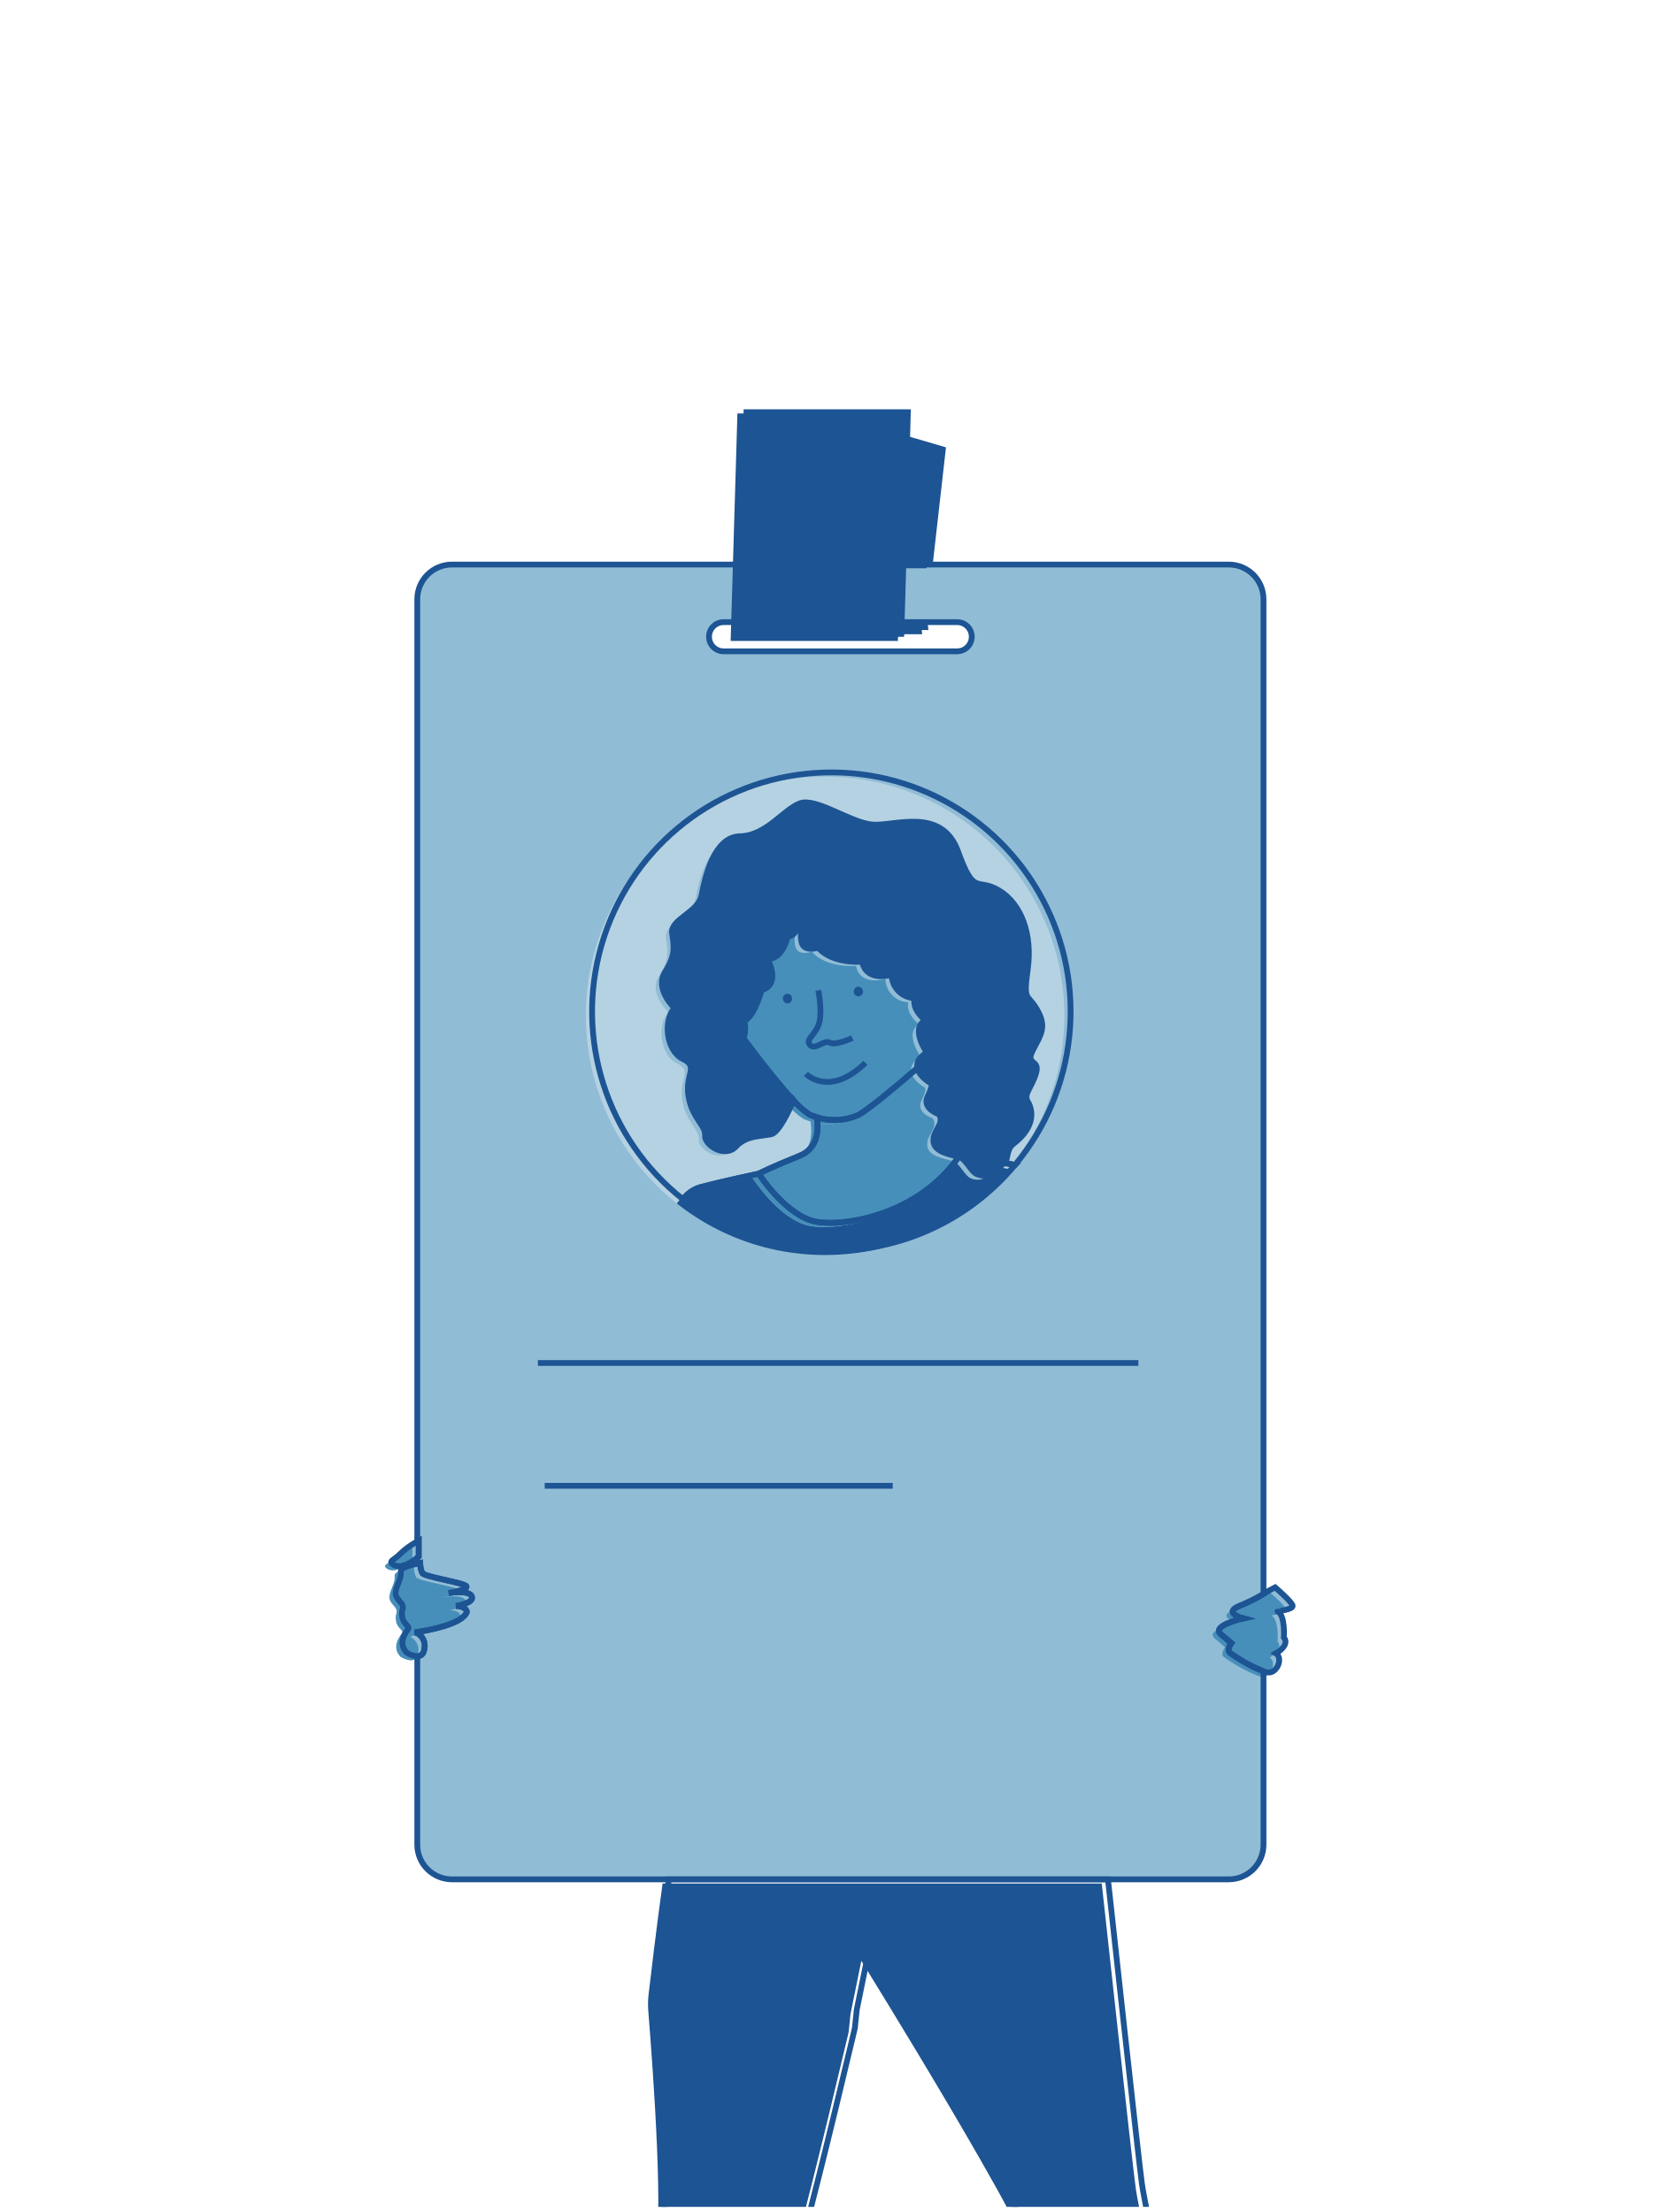
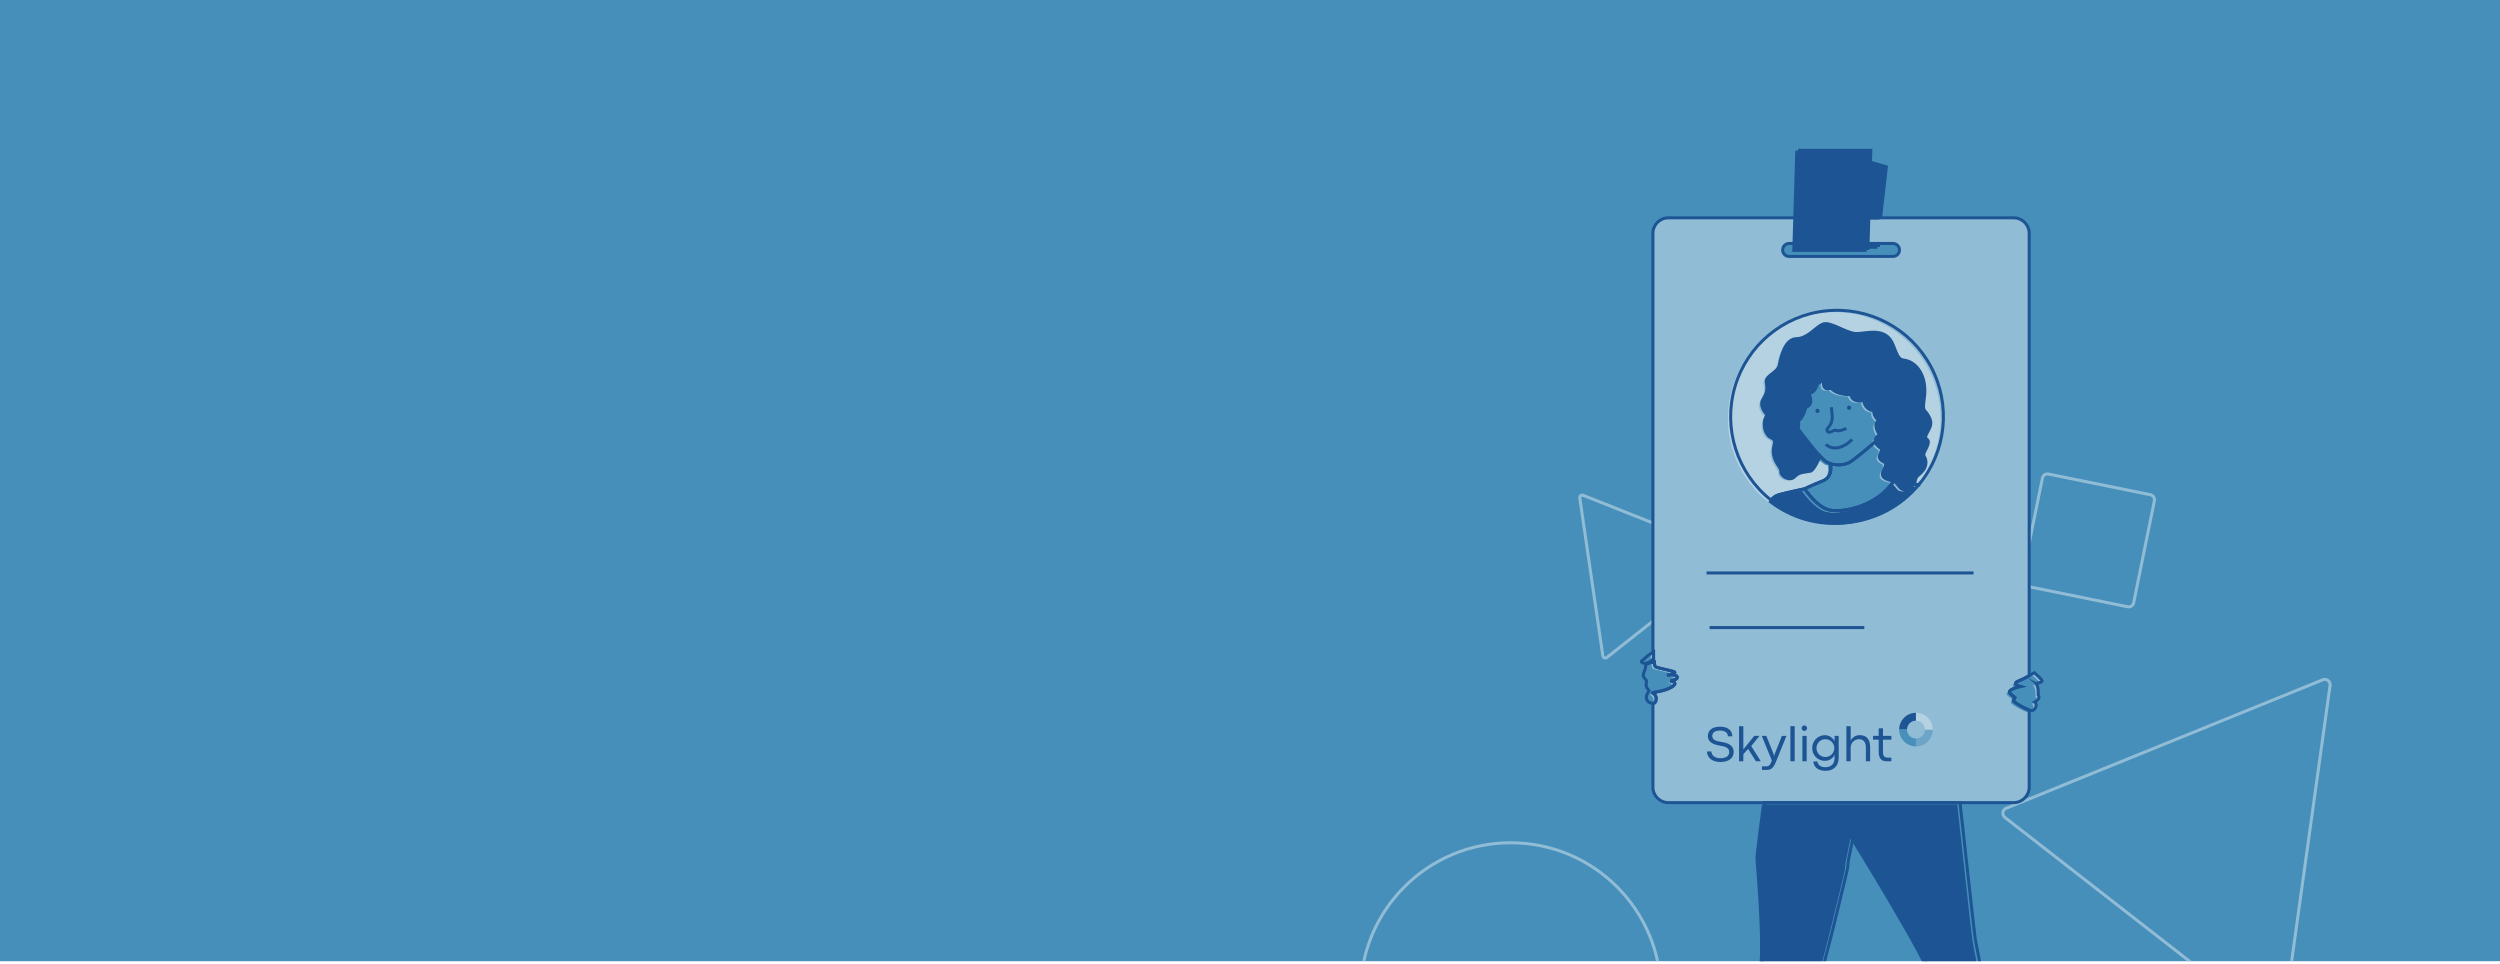
- <svg xmlns="http://www.w3.org/2000/svg" id="Layer_1" data-name="Layer 1" viewBox="0 0 430.945 573.437">
+ <svg xmlns="http://www.w3.org/2000/svg" id="Layer_1" data-name="Layer 1" viewBox="0 0 1488.025 573.437">
  <defs>
-     <style>.cls-1,.cls-7{fill:none;}.cls-2{clip-path:url(#clip-path);}.cls-3{fill:#91bcd6;}.cls-4{fill:#468fba;}.cls-5{fill:#b5d2e3;}.cls-6{fill:#1d5493;}.cls-7{stroke:#1d5493;stroke-miterlimit:10;stroke-width:1.5px;}</style>
+     <style>.cls-1,.cls-4,.cls-8{fill:none;}.cls-2{clip-path:url(#clip-path);}.cls-3{fill:#468fba;}.cls-4{stroke:#91bcd6;}.cls-4,.cls-8{stroke-miterlimit:10;stroke-width:1.8px;}.cls-5{fill:#91bcd6;}.cls-12,.cls-6{fill:#b5d2e3;}.cls-7,.cls-9{fill:#1d5493;}.cls-8{stroke:#1d5493;}.cls-10,.cls-11,.cls-12,.cls-9{fill-rule:evenodd;}.cls-10{fill:#488fba;}.cls-11{fill:#6ca5c8;}</style>
    <clipPath id="clip-path">
-       <rect class="cls-1" x="-952.922" y="-2.756" width="1492.057" height="574.862" />
+       <rect class="cls-1" x="-0.8" y="-2.756" width="1492.057" height="574.862" />
    </clipPath>
  </defs>
  <g class="cls-2">
-     <path class="cls-3" d="M108.513,399.421s-.141.071-.371.196a19.153,19.153,0,0,0-4.371,3.152c-1.568,1.65-3.12,1.836-2.003,2.73,1.981,1.585,5.279-.793,6.374-1.675.232-.187.371-.311.371-.311Z" />
-     <path class="cls-3" d="M109.97,427.479a3.656,3.656,0,0,0-1.828-4.086v-.316c2.399-.355,11.619-1.921,12.831-5.152,0,0,.093-1.488-2.79-1.581,0,0,4.835-.744,4.091-2.51-.698-1.657-5.404-.942-5.985-.847l-.059.01.059-.01c.566-.096,5.025-.885,4.59-1.757-.465-.93-10.879-2.417-11.437-3.44a6.504,6.504,0,0,1-.558-2.603s-.296.059-.743.163c-1.325.306-3.976,1.001-4.185,1.697-.279.93.372.744-.744,3.44-1.116,2.696-.837,3.255.558,4.835,1.395,1.581.093,1.674.465,3.812.372,2.139,2.139,2.325,1.488,3.255-.651.93-2.676,3.549-.315,6.052a6.071,6.071,0,0,0,2.734.926C109,429.358,109.777,428.927,109.97,427.479Z" />
-     <path class="cls-3" d="M335.009,416.247c-.207-1.032-4.541-4.747-4.541-4.747a25.886,25.886,0,0,0-3.009,1.718,42.118,42.118,0,0,1-6.072,3.029c-4.747,1.858.826,3.302.826,3.302s-8.462,1.858-5.779,4.128l2.683,2.27s-1.238,1.652-.413,2.477a39.864,39.864,0,0,0,8.756,4.857,4.188,4.188,0,0,0,1.565.303c2.064-.206,3.509-3.715,1.651-4.954,0,0,3.715-2.064,2.064-4.128,0,0,.413-5.779-1.651-6.812C331.088,417.691,335.216,417.279,335.009,416.247Z" />
-     <path class="cls-3" d="M319.116,425.947l-2.683-2.27c-2.683-2.27,5.779-4.128,5.779-4.128s-5.573-1.445-.826-3.302a42.118,42.118,0,0,0,6.072-3.029V155.353a8.997,8.997,0,0,0-8.996-8.997H117.138a8.997,8.997,0,0,0-8.996,8.997v244.263c.23-.124.371-.196.371-.196v4.091s-.139.124-.371.311v1.526c.447-.103.743-.163.743-.163a6.504,6.504,0,0,0,.558,2.603c.558,1.023,10.972,2.51,11.437,3.44.435.871-4.024,1.66-4.59,1.757.581-.095,5.287-.81,5.985.847.744,1.767-4.091,2.51-4.091,2.51,2.882.093,2.79,1.581,2.79,1.581-1.212,3.231-10.432,4.797-12.831,5.152v.316a3.656,3.656,0,0,1,1.828,4.086c-.193,1.448-.97,1.879-1.828,1.886v48.84a8.997,8.997,0,0,0,8.996,8.997H318.463a8.997,8.997,0,0,0,8.996-8.997V433.281a39.864,39.864,0,0,1-8.756-4.857C317.878,427.599,319.116,425.947,319.116,425.947Zm-71.051-257.099H187.536a3.783,3.783,0,0,1,0-7.566h60.529a3.783,3.783,0,1,1,0,7.566Z" />
-     <path class="cls-4" d="M106.528,404.898c.232-.187.371-.311.371-.311v-4.091s-.141.071-.371.196a19.15,19.15,0,0,0-4.371,3.152c-1.568,1.65-3.12,1.836-2.003,2.73C102.135,408.158,105.433,405.779,106.528,404.898Z" />
-     <path class="cls-4" d="M120.66,414.908c-.698-1.657-5.404-.942-5.985-.847.566-.096,5.025-.886,4.59-1.757-.465-.93-10.879-2.418-11.437-3.44a6.505,6.505,0,0,1-.558-2.604s-.296.059-.743.163c-1.325.307-3.976,1.002-4.185,1.697-.279.93.372.744-.744,3.44-1.116,2.696-.837,3.254.558,4.835,1.395,1.581.093,1.674.465,3.812.372,2.139,2.139,2.325,1.488,3.254-.651.93-2.676,3.549-.315,6.052a6.069,6.069,0,0,0,2.734.926c.858-.007,1.635-.438,1.828-1.886a3.656,3.656,0,0,0-1.828-4.086v-.316c2.399-.355,11.619-1.921,12.831-5.152,0,0,.093-1.488-2.79-1.581C116.569,417.418,121.404,416.674,120.66,414.908Z" />
-     <path class="cls-4" d="M333.395,417.322c-.206-1.032-4.541-4.747-4.541-4.747a25.852,25.852,0,0,0-3.009,1.718,42.132,42.132,0,0,1-6.072,3.029c-4.747,1.858.826,3.302.826,3.302s-8.462,1.858-5.779,4.128l2.683,2.27s-1.238,1.651-.413,2.477a39.864,39.864,0,0,0,8.756,4.857,4.184,4.184,0,0,0,1.565.303c2.064-.206,3.509-3.715,1.651-4.954,0,0,3.715-2.064,2.064-4.128,0,0,.413-5.779-1.651-6.811C329.473,418.766,333.602,418.354,333.395,417.322Z" />
-     <path class="cls-5" d="M179.855,308.849c5.945-1.577,15.164-3.518,15.164-3.518s3.033-1.577,10.554-4.61c4.91-1.98,5.012-6.853,4.491-10a14.957,14.957,0,0,1-1.822-.676,18.418,18.418,0,0,1-4.257-3.788c-.969,2.772-3.879,8.415-5.605,8.826-2.548.606-6.477.211-9.267,3.243-2.79,3.033-8.249-.364-8.007-2.911s-3.313-4.399-4.284-10.101c-.971-5.702,2.79-7.643-1.456-9.705-4.246-2.062-5.217-9.826-2.184-13.223,0,0-5.217-4.853-2.426-9.341s2.305-6.43,1.82-10.069,6.794-5.338,7.643-9.826c.849-4.488,3.154-15.164,9.948-15.285,6.793-.121,11.269-6.957,15.515-8.534s13.101,5.023,18.803,5.508c5.702.485,17.976-4.74,22.222,7.027,4.246,11.767,4.813,6.548,10.636,10.066,5.823,3.518,8.62,11.467,7.407,20.323-1.213,8.856-.097,6.128,2.451,10.617,2.548,4.488.941,6.462-1.121,10.465s1.82,2.184.849,5.823c-.971,3.64-3.392,5.531-2.179,7.472,1.213,1.941,2.296,6.416-3.77,11.026-1.834,1.394-1.309,4.321-2.243,4.936.9.164,1.81.32,2.714.462a62.009,62.009,0,1,0-86.04,8.925A8.511,8.511,0,0,1,179.855,308.849Z" />
-     <path class="cls-6" d="M261.451,303.056c-.903-.142-1.813-.298-2.714-.462-2.155,1.422-3.591,4.138-6.976,2.953-1.785-.625-3.038-4.163-4.909-4.591-10.215,14.807-29.05,18.18-36.79,16.871-7.885-1.334-15.043-12.495-15.043-12.495s-9.22,1.941-15.164,3.518a8.511,8.511,0,0,0-4.445,3.132,61.965,61.965,0,0,0,86.04-8.925Z" />
-     <path class="cls-4" d="M244.62,300.394c-2.192-.626-3.881-1.438-4.23-2.948-.728-3.154,3.033-4.853,1.335-7.521,0,0-4.489-1.456-2.912-4.61,1.577-3.154.849-3.397.849-3.397s-3.067-1.689-3.525-3.969c-5.105,4.415-12.936,11.026-15.4,12.219a15.169,15.169,0,0,1-10.673.554c.521,3.147.419,8.02-4.491,10-7.521,3.033-10.554,4.61-10.554,4.61s7.158,11.161,15.043,12.495c7.739,1.31,26.575-2.064,36.79-16.871C246.072,300.778,245.323,300.594,244.62,300.394Z" />
-     <path class="cls-4" d="M238.207,265.54s-3.518-2.548-2.79-5.702a6.157,6.157,0,0,1-5.944-6.066s-6.551,2.062-7.643-3.397c0,0-7.643.728-11.403-3.639,0,0-3.518,1.213-4.246-1.213-.728-2.426.485-5.095-.485-4.367-.971.728-1.456,2.911-3.154,2.548,0,0-.97,5.823-5.216,6.066,0,0,3.64,6.429-1.577,8.007,0,0-1.698,6.672-4.488,8.007a7.761,7.761,0,0,1-.249,4.744l.371.108s1.097,1.482,2.743,3.625c2.617,3.408,6.628,8.494,9.863,11.997a18.418,18.418,0,0,0,4.257,3.788,14.957,14.957,0,0,0,1.822.676,15.169,15.169,0,0,0,10.673-.554c2.465-1.192,10.295-7.803,15.4-12.219a3.108,3.108,0,0,1,.925-2.796,7.626,7.626,0,0,1,1.507-1.242S234.204,267.724,238.207,265.54Z" />
-     <polygon class="cls-6" points="189.36 166.164 232.7 166.164 234.455 107.185 191.115 107.185 189.36 166.164" />
-     <polyline class="cls-6" points="231.581 113.539 243.554 117.045 240.123 147.319 228.63 147.319" />
-     <polygon class="cls-6" points="229.793 164.411 238.996 164.411 238.777 162.439 228.697 162.878 229.793 164.411" />
-     <path class="cls-6" d="M169.489,585.116c-2.566,7.27,3.84,42.095,7.213,59.099h28.99c-1.674-13.298-5.198-44.899-2.069-53.392,2.741-7.441,10.749-40.538,15.506-60.581.282-1.187.553-2.33.81-3.418l.491-4.747,2.797-13.759s45.578,73.434,46.025,81.933c.455,8.653,13.994,39.111,19.154,53.963H309.998c-3.992-20.138-14.707-70.301-15.634-76.79-.863-6.038-8.83-79.148-8.83-79.148H171.723c-1.598,11.502-3.054,23.783-3.626,28.705a22.499,22.499,0,0,0-.077,4.418C169.324,537.514,172.208,577.412,169.489,585.116Z" />
-     <path class="cls-7" d="M181.469,307.774c5.945-1.577,15.164-3.518,15.164-3.518s3.033-1.577,10.554-4.61c4.91-1.98,5.012-6.853,4.491-10a14.957,14.957,0,0,1-1.822-.676,18.418,18.418,0,0,1-4.257-3.788c-.969,2.772-3.879,8.415-5.605,8.826-2.548.607-6.477.211-9.267,3.243-2.79,3.033-8.249-.364-8.007-2.911s-3.313-4.399-4.284-10.101c-.971-5.702,2.79-7.643-1.456-9.705-4.246-2.062-5.217-9.826-2.184-13.223,0,0-5.217-4.853-2.426-9.341s2.305-6.43,1.82-10.069,6.794-5.338,7.643-9.826c.849-4.488,3.154-15.164,9.948-15.285,6.793-.121,11.269-6.957,15.515-8.534s13.101,5.023,18.803,5.508c5.702.485,17.976-4.74,22.222,7.027,4.246,11.767,4.813,6.548,10.636,10.066,5.823,3.518,8.62,11.467,7.407,20.323-1.213,8.856-.097,6.128,2.451,10.617,2.548,4.488.941,6.462-1.121,10.465s1.82,2.184.849,5.823c-.971,3.64-3.392,5.531-2.179,7.472,1.213,1.941,2.296,6.416-3.77,11.026-1.834,1.394-1.309,4.321-2.243,4.936.9.164,1.81.32,2.714.462a62.009,62.009,0,1,0-86.04,8.925A8.511,8.511,0,0,1,181.469,307.774Z" />
-     <path class="cls-7" d="M263.065,301.981c-.903-.142-1.813-.298-2.714-.462-2.155,1.422-3.591,4.138-6.976,2.953-1.785-.625-3.038-4.163-4.909-4.591-10.215,14.807-29.05,18.18-36.79,16.871-7.885-1.334-15.043-12.495-15.043-12.495s-9.22,1.941-15.164,3.518a8.511,8.511,0,0,0-4.445,3.132,61.965,61.965,0,0,0,86.04-8.925Z" />
-     <path class="cls-7" d="M246.235,299.319c-2.192-.626-3.881-1.438-4.23-2.948-.728-3.154,3.033-4.853,1.335-7.521,0,0-4.489-1.456-2.911-4.61,1.577-3.154.849-3.397.849-3.397s-3.067-1.689-3.525-3.969c-5.105,4.415-12.936,11.026-15.4,12.219a15.169,15.169,0,0,1-10.673.554c.521,3.147.419,8.02-4.491,10-7.521,3.033-10.554,4.61-10.554,4.61s7.158,11.161,15.043,12.495c7.739,1.31,26.575-2.064,36.79-16.871C247.687,299.703,246.937,299.52,246.235,299.319Z" />
-     <path class="cls-7" d="M239.821,264.465s-3.518-2.548-2.79-5.702a6.157,6.157,0,0,1-5.944-6.066s-6.551,2.062-7.643-3.397c0,0-7.643.728-11.403-3.639,0,0-3.518,1.213-4.246-1.213-.728-2.426.485-5.095-.485-4.367-.971.728-1.456,2.911-3.154,2.548,0,0-.97,5.823-5.216,6.066,0,0,3.64,6.429-1.577,8.007,0,0-1.698,6.672-4.488,8.007a7.761,7.761,0,0,1-.249,4.744l.371.108s1.097,1.482,2.743,3.625c2.617,3.408,6.628,8.494,9.863,11.997a18.418,18.418,0,0,0,4.257,3.788,14.957,14.957,0,0,0,1.822.676A15.169,15.169,0,0,0,222.352,289.092c2.465-1.192,10.295-7.803,15.4-12.219a3.108,3.108,0,0,1,.925-2.796,7.626,7.626,0,0,1,1.507-1.242S235.818,266.649,239.821,264.465Z" />
-     <path class="cls-6" d="M267.694,272.262c2.062-4.003,3.669-5.977,1.121-10.465-2.548-4.489-3.203-3.158-1.99-12.014,1.213-8.856-2.045-15.407-7.868-18.926-5.823-3.518-6.39,1.701-10.636-10.066-4.246-11.768-16.52-6.542-22.222-7.027-5.702-.485-14.557-7.085-18.803-5.508s-8.722,8.412-15.515,8.534c-6.794.121-9.099,10.797-9.948,15.285-.849,4.489-8.128,6.187-7.643,9.826s.971,5.58-1.82,10.069,2.426,9.341,2.426,9.341c-3.033,3.397-2.062,11.161,2.184,13.223,4.246,2.062.485,4.003,1.456,9.705.97,5.702,4.526,7.553,4.284,10.101s5.216,5.944,8.007,2.911c2.79-3.033,6.719-2.637,9.267-3.243,1.727-.411,4.636-6.054,5.605-8.826-3.235-3.502-7.246-8.588-9.863-11.997-1.646-2.143-2.743-3.625-2.743-3.625l-.371-.108a7.761,7.761,0,0,0,.249-4.744c2.79-1.335,4.488-8.007,4.488-8.007,5.217-1.577,1.577-8.007,1.577-8.007,4.246-.243,5.216-6.066,5.216-6.066,1.698.364,2.184-1.82,3.154-2.548.97-.728-.243,1.941.485,4.367.728,2.426,4.246,1.213,4.246,1.213,3.761,4.367,11.403,3.639,11.403,3.639,1.092,5.459,7.643,3.397,7.643,3.397a6.157,6.157,0,0,0,5.944,6.066c-.728,3.154,2.79,5.702,2.79,5.702-4.003,2.184.364,8.371.364,8.371a7.626,7.626,0,0,0-1.507,1.242,3.108,3.108,0,0,0-.925,2.796c.458,2.28,3.525,3.969,3.525,3.969s.728.243-.849,3.397c-1.577,3.154,2.911,4.61,2.911,4.61,1.698,2.669-2.062,4.367-1.335,7.521.349,1.51,2.038,2.323,4.23,2.948.702.2,1.452.384,2.232.562,1.87.428,3.123,3.966,4.909,4.591,3.386,1.185,4.821-1.531,6.976-2.953.934-.616.41-3.543,2.243-4.936,6.066-4.61,4.983-9.084,3.77-11.026-1.213-1.941,1.208-3.833,2.179-7.472C269.514,274.446,265.632,276.265,267.694,272.262Z" />
-     <rect class="cls-7" x="217.561" y="116.847" width="0.479" height="0" />
-     <polygon class="cls-6" points="190.975 165.09 234.315 165.09 236.069 106.11 192.729 106.11 190.975 165.09" />
-     <polyline class="cls-6" points="233.195 112.464 245.168 115.97 241.738 146.245 230.244 146.245" />
-     <polygon class="cls-6" points="231.407 163.337 240.61 163.337 240.391 161.364 230.311 161.803 231.407 163.337" />
-     <path class="cls-7" d="M171.103,584.041c-2.566,7.27,3.84,42.095,7.213,59.099h28.99c-1.674-13.298-5.198-44.899-2.069-53.392,2.741-7.441,10.749-40.538,15.506-60.581.282-1.187.553-2.33.81-3.418l.491-4.747,2.797-13.759s45.578,73.434,46.025,81.933c.455,8.653,13.994,39.111,19.154,53.963h21.59c-3.992-20.138-14.707-70.301-15.634-76.79-.863-6.038-8.83-79.148-8.83-79.148H173.337c-1.598,11.502-3.054,23.783-3.626,28.705a22.499,22.499,0,0,0-.077,4.418C170.938,536.439,173.822,576.338,171.103,584.041Z" />
-     <path class="cls-7" d="M208.876,278.385s5.989,6.272,15.412-2.857" />
-     <path class="cls-7" d="M212.067,256.727s1.067,5.116.294,8.245-3.386,4.27-2.65,5.595c1.222,2.199,3.828-1.178,5.3-.294s5.889-1.178,5.889-1.178" />
-     <ellipse class="cls-6" cx="204.087" cy="258.866" rx="1.198" ry="1.255" />
-     <ellipse class="cls-6" cx="222.462" cy="257.04" rx="1.198" ry="1.255" />
-     <line class="cls-7" x1="139.401" y1="353.342" x2="295.027" y2="353.342" />
-     <line class="cls-7" x1="141.17" y1="385.174" x2="231.362" y2="385.174" />
-     <path class="cls-7" d="M108.513,399.421s-.141.071-.371.196a19.153,19.153,0,0,0-4.371,3.152c-1.568,1.65-3.12,1.836-2.003,2.73,1.981,1.585,5.279-.793,6.374-1.675.232-.187.371-.311.371-.311Z" />
-     <path class="cls-7" d="M109.97,427.479a3.656,3.656,0,0,0-1.828-4.086v-.316c2.399-.355,11.619-1.921,12.831-5.152,0,0,.093-1.488-2.79-1.581,0,0,4.835-.744,4.091-2.51-.698-1.657-5.404-.942-5.985-.847l-.059.01.059-.01c.566-.096,5.025-.885,4.59-1.757-.465-.93-10.879-2.417-11.437-3.44a6.504,6.504,0,0,1-.558-2.603s-.296.059-.743.163c-1.325.306-3.976,1.001-4.185,1.697-.279.93.372.744-.744,3.44-1.116,2.696-.837,3.255.558,4.835,1.395,1.581.093,1.674.465,3.812.372,2.139,2.139,2.325,1.488,3.255-.651.93-2.676,3.549-.315,6.052a6.071,6.071,0,0,0,2.734.926C109,429.358,109.777,428.927,109.97,427.479Z" />
-     <path class="cls-7" d="M335.009,416.247c-.207-1.032-4.541-4.747-4.541-4.747a25.886,25.886,0,0,0-3.009,1.718,42.118,42.118,0,0,1-6.072,3.029c-4.747,1.858.826,3.302.826,3.302s-8.462,1.858-5.779,4.128l2.683,2.27s-1.238,1.652-.413,2.477a39.864,39.864,0,0,0,8.756,4.857,4.188,4.188,0,0,0,1.565.303c2.064-.206,3.509-3.715,1.651-4.954,0,0,3.715-2.064,2.064-4.128,0,0,.413-5.779-1.651-6.812C331.088,417.691,335.216,417.279,335.009,416.247Z" />
-     <path class="cls-7" d="M319.116,425.947l-2.683-2.27c-2.683-2.27,5.779-4.128,5.779-4.128s-5.573-1.445-.826-3.302a42.118,42.118,0,0,0,6.072-3.029V155.353a8.997,8.997,0,0,0-8.996-8.997H117.138a8.997,8.997,0,0,0-8.996,8.997v244.263c.23-.124.371-.196.371-.196v4.091s-.139.124-.371.311v1.526c.447-.103.743-.163.743-.163a6.504,6.504,0,0,0,.558,2.603c.558,1.023,10.972,2.51,11.437,3.44.435.871-4.024,1.66-4.59,1.757.581-.095,5.287-.81,5.985.847.744,1.767-4.091,2.51-4.091,2.51,2.882.093,2.79,1.581,2.79,1.581-1.212,3.231-10.432,4.797-12.831,5.152v.316a3.656,3.656,0,0,1,1.828,4.086c-.193,1.448-.97,1.879-1.828,1.886v48.84a8.997,8.997,0,0,0,8.996,8.997H318.463a8.997,8.997,0,0,0,8.996-8.997V433.281a39.864,39.864,0,0,1-8.756-4.857C317.878,427.599,319.116,425.947,319.116,425.947Zm-71.051-257.099H187.536a3.783,3.783,0,0,1,0-7.566h60.529a3.783,3.783,0,1,1,0,7.566Z" />
+     <rect class="cls-3" x="-0.8" y="-2.756" width="1492.057" height="574.862" />
+     <circle class="cls-4" cx="899.189" cy="591.073" r="89.448" />
+     <path class="cls-4" d="M1219.245,282.153l60.701,12.328a3.032,3.032,0,0,1,2.363,3.595l-12.328,60.701a3.032,3.032,0,0,1-3.595,2.363l-60.701-12.328a3.032,3.032,0,0,1-2.363-3.595l12.357-60.67A3.03,3.03,0,0,1,1219.245,282.153Z" />
+     <path class="cls-4" d="M1382.472,404.647l-188.332,76.428a3.192,3.192,0,0,0-1.768,4.173,3.306,3.306,0,0,0,.997,1.318l160.331,124.891a3.193,3.193,0,0,0,4.494-.546,3.02,3.02,0,0,0,.619-1.547l28.063-201.332a3.222,3.222,0,0,0-2.726-3.627A3.125,3.125,0,0,0,1382.472,404.647Z" />
+     <path class="cls-4" d="M1030.598,329.905l-88.26-35.097a1.492,1.492,0,0,0-1.946.836,1.545,1.545,0,0,0-.09.767l13.725,93.978a1.492,1.492,0,0,0,1.693,1.269,1.411,1.411,0,0,0,.709-.322l74.56-58.865a1.506,1.506,0,0,0,.253-2.105A1.46,1.46,0,0,0,1030.598,329.905Z" />
+     <path class="cls-5" d="M984.212,388.088s-.144.073-.379.2a19.559,19.559,0,0,0-4.464,3.218c-1.601,1.685-3.186,1.875-2.046,2.788,2.023,1.618,5.391-.81,6.509-1.711.237-.191.379-.317.379-.317Z" />
+     <path class="cls-5" d="M985.7,416.74a3.734,3.734,0,0,0-1.867-4.173v-.323c2.449-.363,11.865-1.961,13.102-5.261,0,0,.095-1.519-2.849-1.614,0,0,4.937-.759,4.178-2.563-.713-1.692-5.518-.962-6.111-.865l-.061.01.061-.01c.578-.098,5.132-.904,4.687-1.794-.475-.949-11.109-2.469-11.679-3.513a6.642,6.642,0,0,1-.57-2.659s-.303.061-.759.166c-1.353.313-4.061,1.023-4.274,1.733-.285.949.38.759-.76,3.513-1.139,2.753-.854,3.323.57,4.937,1.424,1.614.095,1.709.475,3.893.38,2.184,2.184,2.374,1.519,3.323-.664.949-2.733,3.624-.322,6.18a6.199,6.199,0,0,0,2.792.946C984.71,418.659,985.503,418.219,985.7,416.74Z" />
+     <path class="cls-5" d="M1215.502,405.27c-.211-1.054-4.637-4.848-4.637-4.848a26.435,26.435,0,0,0-3.073,1.755,43.009,43.009,0,0,1-6.201,3.093c-4.848,1.897.843,3.372.843,3.372s-8.642,1.897-5.902,4.216l2.74,2.318s-1.265,1.687-.422,2.529a40.707,40.707,0,0,0,8.941,4.96,4.277,4.277,0,0,0,1.598.309c2.108-.211,3.583-3.794,1.686-5.058,0,0,3.794-2.108,2.108-4.215,0,0,.422-5.902-1.686-6.956C1211.498,406.746,1215.713,406.324,1215.502,405.27Z" />
+     <path class="cls-5" d="M1199.273,415.177l-2.74-2.318c-2.74-2.318,5.902-4.216,5.902-4.216s-5.691-1.475-.843-3.372a43.009,43.009,0,0,0,6.201-3.093V138.855a9.187,9.187,0,0,0-9.187-9.187H993.02a9.187,9.187,0,0,0-9.187,9.187V388.288c.235-.127.379-.2.379-.2v4.178s-.142.126-.379.317v1.558c.456-.106.759-.166.759-.166a6.642,6.642,0,0,0,.57,2.659c.57,1.044,11.204,2.563,11.679,3.513.445.89-4.109,1.696-4.687,1.794.593-.097,5.399-.827,6.111.865.76,1.804-4.178,2.563-4.178,2.563,2.943.095,2.849,1.614,2.849,1.614-1.238,3.3-10.653,4.899-13.102,5.261v.323A3.734,3.734,0,0,1,985.7,416.74c-.197,1.479-.99,1.919-1.867,1.926V468.54a9.187,9.187,0,0,0,9.187,9.187h205.585a9.187,9.187,0,0,0,9.187-9.187V422.666a40.707,40.707,0,0,1-8.941-4.96C1198.008,416.863,1199.273,415.177,1199.273,415.177Zm-72.555-262.541h-61.81a3.863,3.863,0,0,1,0-7.726h61.81a3.863,3.863,0,1,1,0,7.726Z" />
+     <path class="cls-3" d="M982.185,393.681c.237-.191.379-.317.379-.317V389.186s-.144.073-.379.2a19.555,19.555,0,0,0-4.464,3.218c-1.601,1.685-3.186,1.875-2.045,2.787C977.699,397.01,981.067,394.581,982.185,393.681Z" />
+     <path class="cls-3" d="M996.616,403.903c-.713-1.692-5.518-.962-6.111-.865.578-.098,5.132-.904,4.687-1.794-.475-.95-11.109-2.469-11.679-3.513a6.643,6.643,0,0,1-.57-2.659s-.303.061-.759.166c-1.353.313-4.061,1.023-4.274,1.733-.285.95.38.76-.76,3.513-1.139,2.754-.854,3.323.57,4.937,1.424,1.614.095,1.709.475,3.893.38,2.184,2.184,2.374,1.519,3.323-.665.949-2.733,3.624-.322,6.18a6.198,6.198,0,0,0,2.792.946c.877-.007,1.67-.447,1.867-1.926a3.734,3.734,0,0,0-1.867-4.173v-.323c2.449-.363,11.865-1.961,13.102-5.261,0,0,.095-1.519-2.849-1.614C992.438,406.467,997.376,405.707,996.616,403.903Z" />
+     <path class="cls-3" d="M1213.854,406.368c-.211-1.054-4.637-4.848-4.637-4.848a26.4,26.4,0,0,0-3.073,1.754,43.024,43.024,0,0,1-6.201,3.093c-4.848,1.897.843,3.372.843,3.372s-8.642,1.897-5.902,4.216l2.74,2.318s-1.265,1.686-.422,2.529a40.708,40.708,0,0,0,8.941,4.96,4.272,4.272,0,0,0,1.598.309c2.108-.211,3.583-3.794,1.686-5.058,0,0,3.794-2.108,2.108-4.215,0,0,.422-5.902-1.686-6.956C1209.849,407.843,1214.065,407.422,1213.854,406.368Z" />
+     <path class="cls-6" d="M1057.064,295.6c6.07-1.61,15.485-3.592,15.485-3.592s3.097-1.611,10.778-4.707c5.014-2.022,5.118-6.999,4.586-10.212a15.275,15.275,0,0,1-1.861-.69,18.808,18.808,0,0,1-4.347-3.869c-.99,2.831-3.961,8.593-5.724,9.013-2.602.619-6.614.215-9.463,3.312-2.849,3.097-8.424-.372-8.176-2.973s-3.384-4.492-4.375-10.314c-.991-5.822,2.849-7.804-1.487-9.911-4.336-2.106-5.327-10.034-2.23-13.503,0,0-5.327-4.955-2.478-9.539s2.354-6.566,1.858-10.282,6.937-5.451,7.804-10.034c.867-4.583,3.221-15.485,10.158-15.609,6.937-.124,11.507-7.104,15.843-8.714s13.379,5.129,19.201,5.625c5.822.496,18.356-4.84,22.692,7.176,4.336,12.016,4.915,6.687,10.861,10.279,5.946,3.593,8.803,11.709,7.564,20.753-1.239,9.043-.099,6.258,2.502,10.842,2.601,4.583.961,6.599-1.145,10.687s1.858,2.23.867,5.946c-.991,3.717-3.464,5.648-2.225,7.63,1.239,1.982,2.344,6.551-3.85,11.259-1.872,1.423-1.337,4.412-2.291,5.041.919.168,1.849.327,2.771.472a63.321,63.321,0,1,0-87.861,9.114A8.691,8.691,0,0,1,1057.064,295.6Z" />
+     <path class="cls-7" d="M1140.387,289.684c-.923-.145-1.852-.304-2.771-.472-2.201,1.452-3.667,4.225-7.124,3.015-1.823-.638-3.102-4.251-5.012-4.688-10.431,15.12-29.665,18.565-37.568,17.228-8.052-1.363-15.361-12.76-15.361-12.76s-9.415,1.982-15.485,3.592a8.691,8.691,0,0,0-4.539,3.198,63.277,63.277,0,0,0,87.861-9.114Z" />
+     <path class="cls-3" d="M1123.2,286.966c-2.239-.639-3.964-1.469-4.319-3.011-.743-3.221,3.097-4.955,1.363-7.68,0,0-4.584-1.487-2.973-4.708,1.61-3.221.867-3.469.867-3.469s-3.131-1.725-3.599-4.053c-5.213,4.509-13.21,11.259-15.726,12.477a15.49,15.49,0,0,1-10.899.566c.532,3.213.428,8.19-4.586,10.212-7.681,3.097-10.778,4.707-10.778,4.707s7.309,11.397,15.361,12.76c7.903,1.337,27.137-2.107,37.568-17.228C1124.683,287.357,1123.917,287.17,1123.2,286.966Z" />
+     <path class="cls-3" d="M1116.651,251.374s-3.592-2.601-2.849-5.822a6.288,6.288,0,0,1-6.07-6.194s-6.69,2.106-7.805-3.469c0,0-7.804.743-11.645-3.716,0,0-3.593,1.239-4.336-1.239-.743-2.478.496-5.203-.495-4.46-.991.743-1.487,2.973-3.221,2.601,0,0-.991,5.946-5.327,6.194,0,0,3.717,6.566-1.611,8.176,0,0-1.734,6.813-4.583,8.176a7.925,7.925,0,0,1-.255,4.844l.378.111s1.12,1.514,2.801,3.702c2.673,3.481,6.768,8.674,10.072,12.25a18.808,18.808,0,0,0,4.347,3.869,15.275,15.275,0,0,0,1.861.69,15.49,15.49,0,0,0,10.899-.566c2.517-1.218,10.513-7.968,15.726-12.477a3.174,3.174,0,0,1,.945-2.855,7.788,7.788,0,0,1,1.539-1.268S1112.563,253.604,1116.651,251.374Z" />
+     <polygon class="cls-7" points="1066.771 149.895 1111.028 149.895 1112.819 89.667 1068.562 89.667 1066.771 149.895" />
+     <polyline class="cls-7" points="1109.885 96.156 1122.111 99.736 1118.608 130.651 1106.871 130.651" />
+     <polygon class="cls-7" points="1108.059 148.105 1117.457 148.105 1117.233 146.091 1106.94 146.538 1108.059 148.105" />
+     <path class="cls-7" d="M1046.479,577.714c-2.62,7.424,3.922,42.986,7.366,60.35h29.604c-1.71-13.58-5.308-45.849-2.112-54.522,2.799-7.598,10.977-41.396,15.834-61.863.288-1.212.564-2.379.827-3.49l.501-4.847,2.856-14.05s46.543,74.988,46.999,83.667c.465,8.836,14.29,39.939,19.56,55.105h22.047c-4.076-20.564-15.019-71.789-15.965-78.415-.881-6.166-9.017-80.823-9.017-80.823H1048.76c-1.632,11.746-3.119,24.287-3.703,29.313a22.974,22.974,0,0,0-.079,4.511C1046.31,529.104,1049.255,569.848,1046.479,577.714Z" />
+     <path class="cls-8" d="M1058.713,294.502c6.07-1.61,15.485-3.592,15.485-3.592s3.097-1.611,10.778-4.707c5.014-2.022,5.118-6.999,4.586-10.212a15.275,15.275,0,0,1-1.861-.69,18.808,18.808,0,0,1-4.347-3.869c-.99,2.831-3.961,8.593-5.724,9.013-2.602.619-6.614.215-9.463,3.312-2.849,3.097-8.424-.372-8.176-2.973s-3.384-4.492-4.375-10.314c-.991-5.822,2.849-7.804-1.487-9.911-4.336-2.106-5.327-10.034-2.23-13.503,0,0-5.327-4.955-2.478-9.539s2.354-6.566,1.858-10.282,6.937-5.451,7.804-10.034c.867-4.583,3.221-15.485,10.158-15.609,6.937-.124,11.507-7.104,15.843-8.714s13.379,5.129,19.201,5.625c5.822.496,18.356-4.84,22.692,7.176,4.336,12.016,4.915,6.687,10.861,10.279,5.946,3.593,8.803,11.709,7.564,20.753-1.239,9.043-.099,6.258,2.502,10.842,2.601,4.583.961,6.599-1.145,10.687s1.858,2.23.867,5.946c-.991,3.717-3.464,5.648-2.225,7.63,1.239,1.982,2.344,6.551-3.85,11.259-1.872,1.423-1.337,4.412-2.291,5.041.919.168,1.849.327,2.771.472a63.321,63.321,0,1,0-87.861,9.114A8.691,8.691,0,0,1,1058.713,294.502Z" />
+     <path class="cls-8" d="M1142.035,288.586c-.923-.145-1.852-.304-2.771-.472-2.201,1.452-3.667,4.225-7.124,3.015-1.823-.638-3.102-4.251-5.012-4.688-10.431,15.12-29.665,18.565-37.568,17.228-8.052-1.363-15.361-12.76-15.361-12.76s-9.415,1.982-15.485,3.592a8.691,8.691,0,0,0-4.539,3.198,63.277,63.277,0,0,0,87.861-9.114Z" />
+     <path class="cls-8" d="M1124.849,285.868c-2.239-.639-3.964-1.469-4.319-3.011-.743-3.221,3.097-4.955,1.363-7.68,0,0-4.584-1.487-2.973-4.708,1.61-3.221.867-3.469.867-3.469s-3.131-1.725-3.599-4.053c-5.213,4.509-13.21,11.259-15.726,12.477a15.49,15.49,0,0,1-10.899.566c.532,3.213.428,8.19-4.586,10.212-7.681,3.097-10.778,4.707-10.778,4.707s7.309,11.397,15.361,12.76c7.903,1.337,27.137-2.107,37.568-17.228C1126.331,286.26,1125.566,286.073,1124.849,285.868Z" />
+     <path class="cls-8" d="M1118.299,250.276s-3.592-2.601-2.849-5.822a6.288,6.288,0,0,1-6.07-6.194s-6.69,2.106-7.805-3.469c0,0-7.804.743-11.645-3.716,0,0-3.593,1.239-4.336-1.239-.743-2.478.496-5.203-.495-4.46-.991.743-1.487,2.973-3.221,2.601,0,0-.991,5.946-5.327,6.194,0,0,3.717,6.566-1.611,8.176,0,0-1.734,6.813-4.583,8.176a7.925,7.925,0,0,1-.255,4.844l.378.111s1.12,1.514,2.801,3.702c2.673,3.481,6.768,8.674,10.072,12.25a18.808,18.808,0,0,0,4.347,3.869,15.275,15.275,0,0,0,1.861.69,15.49,15.49,0,0,0,10.899-.566c2.517-1.218,10.513-7.968,15.726-12.477a3.174,3.174,0,0,1,.945-2.855,7.787,7.787,0,0,1,1.539-1.268S1114.211,252.506,1118.299,250.276Z" />
+     <path class="cls-7" d="M1146.762,258.238c2.106-4.088,3.746-6.103,1.145-10.687-2.601-4.584-3.271-3.225-2.032-12.268,1.239-9.043-2.088-15.734-8.035-19.326-5.946-3.592-6.525,1.737-10.861-10.279-4.336-12.017-16.87-6.681-22.692-7.176-5.822-.496-14.865-7.235-19.201-5.625s-8.906,8.59-15.843,8.714c-6.937.124-9.291,11.025-10.158,15.609-.867,4.584-8.3,6.318-7.804,10.034s.991,5.699-1.858,10.282,2.478,9.539,2.478,9.539c-3.097,3.469-2.106,11.397,2.23,13.503,4.336,2.106.495,4.088,1.487,9.911.991,5.822,4.622,7.713,4.375,10.314s5.327,6.07,8.176,2.973c2.849-3.097,6.861-2.693,9.463-3.312,1.763-.42,4.734-6.182,5.724-9.013-3.303-3.577-7.399-8.77-10.072-12.25-1.68-2.188-2.801-3.702-2.801-3.702l-.378-.111a7.925,7.925,0,0,0,.255-4.844c2.849-1.363,4.583-8.176,4.583-8.176,5.327-1.611,1.611-8.176,1.611-8.176,4.336-.248,5.327-6.194,5.327-6.194,1.734.372,2.23-1.858,3.221-2.601.991-.743-.248,1.982.495,4.46.743,2.478,4.336,1.239,4.336,1.239,3.84,4.46,11.645,3.716,11.645,3.716,1.115,5.575,7.805,3.469,7.805,3.469a6.288,6.288,0,0,0,6.07,6.194c-.743,3.221,2.849,5.822,2.849,5.822-4.088,2.23.372,8.548.372,8.548a7.787,7.787,0,0,0-1.539,1.268,3.174,3.174,0,0,0-.945,2.855c.468,2.329,3.599,4.053,3.599,4.053s.743.248-.867,3.469c-1.611,3.221,2.973,4.708,2.973,4.708,1.734,2.725-2.106,4.46-1.363,7.68.356,1.542,2.081,2.372,4.319,3.011.717.205,1.483.392,2.279.574,1.91.437,3.189,4.05,5.012,4.688,3.457,1.21,4.923-1.563,7.124-3.015.954-.629.418-3.618,2.291-5.041,6.194-4.708,5.089-9.277,3.85-11.259-1.239-1.982,1.234-3.914,2.225-7.63C1148.62,260.468,1144.656,262.326,1146.762,258.238Z" />
+     <rect class="cls-8" x="1095.568" y="99.533" width="0.489" height="0" />
+     <polygon class="cls-7" points="1068.419 148.797 1112.676 148.797 1114.468 88.569 1070.21 88.569 1068.419 148.797" />
+     <polyline class="cls-7" points="1111.534 95.058 1123.759 98.638 1120.256 129.553 1108.52 129.553" />
+     <polygon class="cls-7" points="1109.707 147.007 1119.105 147.007 1118.881 144.993 1108.588 145.441 1109.707 147.007" />
+     <path class="cls-8" d="M1048.127,576.616c-2.62,7.424,3.922,42.986,7.366,60.35h29.604c-1.71-13.58-5.308-45.849-2.112-54.522,2.799-7.598,10.977-41.396,15.834-61.863.288-1.212.564-2.379.827-3.49l.501-4.847,2.856-14.05s46.543,74.988,46.999,83.667c.465,8.836,14.29,39.939,19.56,55.105H1191.61c-4.076-20.564-15.019-71.789-15.965-78.415-.881-6.166-9.017-80.823-9.017-80.823H1050.408c-1.632,11.746-3.119,24.287-3.703,29.313a22.975,22.975,0,0,0-.079,4.511C1047.958,528.007,1050.903,568.75,1048.127,576.616Z" />
+     <path class="cls-8" d="M1086.699,264.491s6.115,6.405,15.738-2.917" />
+     <path class="cls-8" d="M1089.958,242.375s1.09,5.225.301,8.42-3.458,4.36-2.706,5.713c1.248,2.246,3.909-1.203,5.413-.301s6.014-1.203,6.014-1.203" />
+     <ellipse class="cls-7" cx="1081.809" cy="244.559" rx="1.224" ry="1.282" />
+     <ellipse class="cls-7" cx="1100.573" cy="242.694" rx="1.224" ry="1.282" />
+     <line class="cls-8" x1="1015.754" y1="341.034" x2="1174.673" y2="341.034" />
+     <line class="cls-8" x1="1017.56" y1="373.54" x2="1109.661" y2="373.54" />
+     <path class="cls-8" d="M984.212,388.088s-.144.073-.379.2a19.559,19.559,0,0,0-4.464,3.218c-1.601,1.685-3.186,1.875-2.046,2.788,2.023,1.618,5.391-.81,6.509-1.711.237-.191.379-.317.379-.317Z" />
+     <path class="cls-8" d="M985.7,416.74a3.734,3.734,0,0,0-1.867-4.173v-.323c2.449-.363,11.865-1.961,13.102-5.261,0,0,.095-1.519-2.849-1.614,0,0,4.937-.759,4.178-2.563-.713-1.692-5.518-.962-6.111-.865l-.061.01.061-.01c.578-.098,5.132-.904,4.687-1.794-.475-.949-11.109-2.469-11.679-3.513a6.642,6.642,0,0,1-.57-2.659s-.303.061-.759.166c-1.353.313-4.061,1.023-4.274,1.733-.285.949.38.759-.76,3.513-1.139,2.753-.854,3.323.57,4.937,1.424,1.614.095,1.709.475,3.893.38,2.184,2.184,2.374,1.519,3.323-.664.949-2.733,3.624-.322,6.18a6.199,6.199,0,0,0,2.792.946C984.71,418.659,985.503,418.219,985.7,416.74Z" />
+     <path class="cls-8" d="M1215.502,405.27c-.211-1.054-4.637-4.848-4.637-4.848a26.435,26.435,0,0,0-3.073,1.755,43.009,43.009,0,0,1-6.201,3.093c-4.848,1.897.843,3.372.843,3.372s-8.642,1.897-5.902,4.216l2.74,2.318s-1.265,1.687-.422,2.529a40.707,40.707,0,0,0,8.941,4.96,4.277,4.277,0,0,0,1.598.309c2.108-.211,3.583-3.794,1.686-5.058,0,0,3.794-2.108,2.108-4.215,0,0,.422-5.902-1.686-6.956C1211.498,406.746,1215.713,406.324,1215.502,405.27Z" />
+     <path class="cls-8" d="M1199.273,415.177l-2.74-2.318c-2.74-2.318,5.902-4.216,5.902-4.216s-5.691-1.475-.843-3.372a43.009,43.009,0,0,0,6.201-3.093V138.855a9.187,9.187,0,0,0-9.187-9.187H993.02a9.187,9.187,0,0,0-9.187,9.187V388.288c.235-.127.379-.2.379-.2v4.178s-.142.126-.379.317v1.558c.456-.106.759-.166.759-.166a6.642,6.642,0,0,0,.57,2.659c.57,1.044,11.204,2.563,11.679,3.513.445.89-4.109,1.696-4.687,1.794.593-.097,5.399-.827,6.111.865.76,1.804-4.178,2.563-4.178,2.563,2.943.095,2.849,1.614,2.849,1.614-1.238,3.3-10.653,4.899-13.102,5.261v.323A3.734,3.734,0,0,1,985.7,416.74c-.197,1.479-.99,1.919-1.867,1.926V468.54a9.187,9.187,0,0,0,9.187,9.187h205.585a9.187,9.187,0,0,0,9.187-9.187V422.666a40.707,40.707,0,0,1-8.941-4.96C1198.008,416.863,1199.273,415.177,1199.273,415.177Zm-72.555-262.541h-61.81a3.863,3.863,0,0,1,0-7.726h61.81a3.863,3.863,0,1,1,0,7.726Z" />
+     <path class="cls-7" d="M1023.931,453.555c4.952,0,7.976-2.224,7.976-6.004,0-4.136-3.751-5.367-7.102-5.901-3.617-.489-5.649-1.394-5.649-3.514,0-1.66,1.008-3.306,4.655-3.306,3.024,0,4.655,1.423,4.655,3.425h2.639c0-3.365-2.52-5.738-7.265-5.738-5.248,0-7.309,2.595-7.309,5.604,0,4.077,4.092,5.189,7.457,5.752,3.01.46,5.263,1.305,5.263,3.677,0,2.491-1.898,3.751-5.337,3.751-3.321,0-5.278-1.898-5.278-4.018h-2.624C1016.014,450.338,1018.46,453.555,1023.931,453.555Z" />
+     <path class="cls-7" d="M1045.154,453.125h2.891l-5.693-9.059,4.922-6.064h-3.128l-6.494,8.05V432.251h-2.55v20.875h2.55v-4.255l2.832-3.128Z" />
+     <path class="cls-7" d="M1048.735,458.285h2.491c3.276,0,4.433-1.319,6.138-5.574l5.96-14.707-2.713.015-4.255,10.689-.385,1.319-.356-1.334-4.285-10.689h-2.713l6.004,14.677-.163.43c-.786,2.061-1.394,3.024-3.217,3.024h-2.506Z" />
+     <path class="cls-7" d="M1065.659,453.125h2.55V432.221h-2.55Z" />
+     <path class="cls-7" d="M1074.058,435.053a1.627,1.627,0,1,0-1.72-1.631A1.627,1.627,0,0,0,1074.058,435.053Zm-1.26,18.073h2.55V438.003h-2.55Z" />
+     <path class="cls-7" d="M1086.564,458.818c5.293,0,7.843-3.514,7.843-7.724V438.003h-2.446V441.25a6.409,6.409,0,0,0-5.945-3.662,7.505,7.505,0,0,0-7.354,7.695,7.405,7.405,0,0,0,7.428,7.561,6.232,6.232,0,0,0,5.871-3.543v1.868c0,2.817-1.468,5.471-5.396,5.471-3.291,0-4.551-1.601-4.848-3.425h-2.417C1079.462,455.972,1081.479,458.818,1086.564,458.818Zm-.03-8.228a5.262,5.262,0,0,1-5.337-5.187q-.001-.061-0-.121a5.248,5.248,0,0,1,5.352-5.308,5.308,5.308,0,0,1,.028,10.615q-.022 0-.043-0Z" />
+     <path class="cls-7" d="M1098.995,453.125h2.55v-7.947a4.993,4.993,0,0,1,4.818-5.219c2.624,0,4.225,1.527,4.225,5.011v8.154h2.55v-8.199c0-4.833-2.105-7.354-6.123-7.354a5.907,5.907,0,0,0-5.515,3.306l.044-1.616v-7.013h-2.55Z" />
+     <path class="cls-7" d="M1122.976,453.125h2.787v-2.165h-2.283c-1.349,0-2.713-.504-2.713-3.321v-7.398h4.996v-2.239h-4.996v-4.507l-2.55.015v4.492h-3.365v2.239h3.365v7.279C1118.217,452.236,1120.678,453.125,1122.976,453.125Z" />
+     <path class="cls-9" d="M1130.395,434.276a10.005,10.005,0,0,1,10.004-10.005h0v4.669a5.336,5.336,0,0,0-5.336,5.336Z" />
+     <path class="cls-10" d="M1140.4,444.281a10.005,10.005,0,0,1-10.005-10.004v-0l4.669,0a5.336,5.336,0,0,0,5.336,5.336Z" />
+     <path class="cls-11" d="M1150.404,434.276a10.005,10.005,0,0,1-10.005,10.005V439.612a5.336,5.336,0,0,0,5.336-5.336Z" />
+     <path class="cls-12" d="M1140.4,424.271a10.005,10.005,0,0,1,10.005,10.005h-4.669a5.336,5.336,0,0,0-5.336-5.336Z" />
  </g>
</svg>
